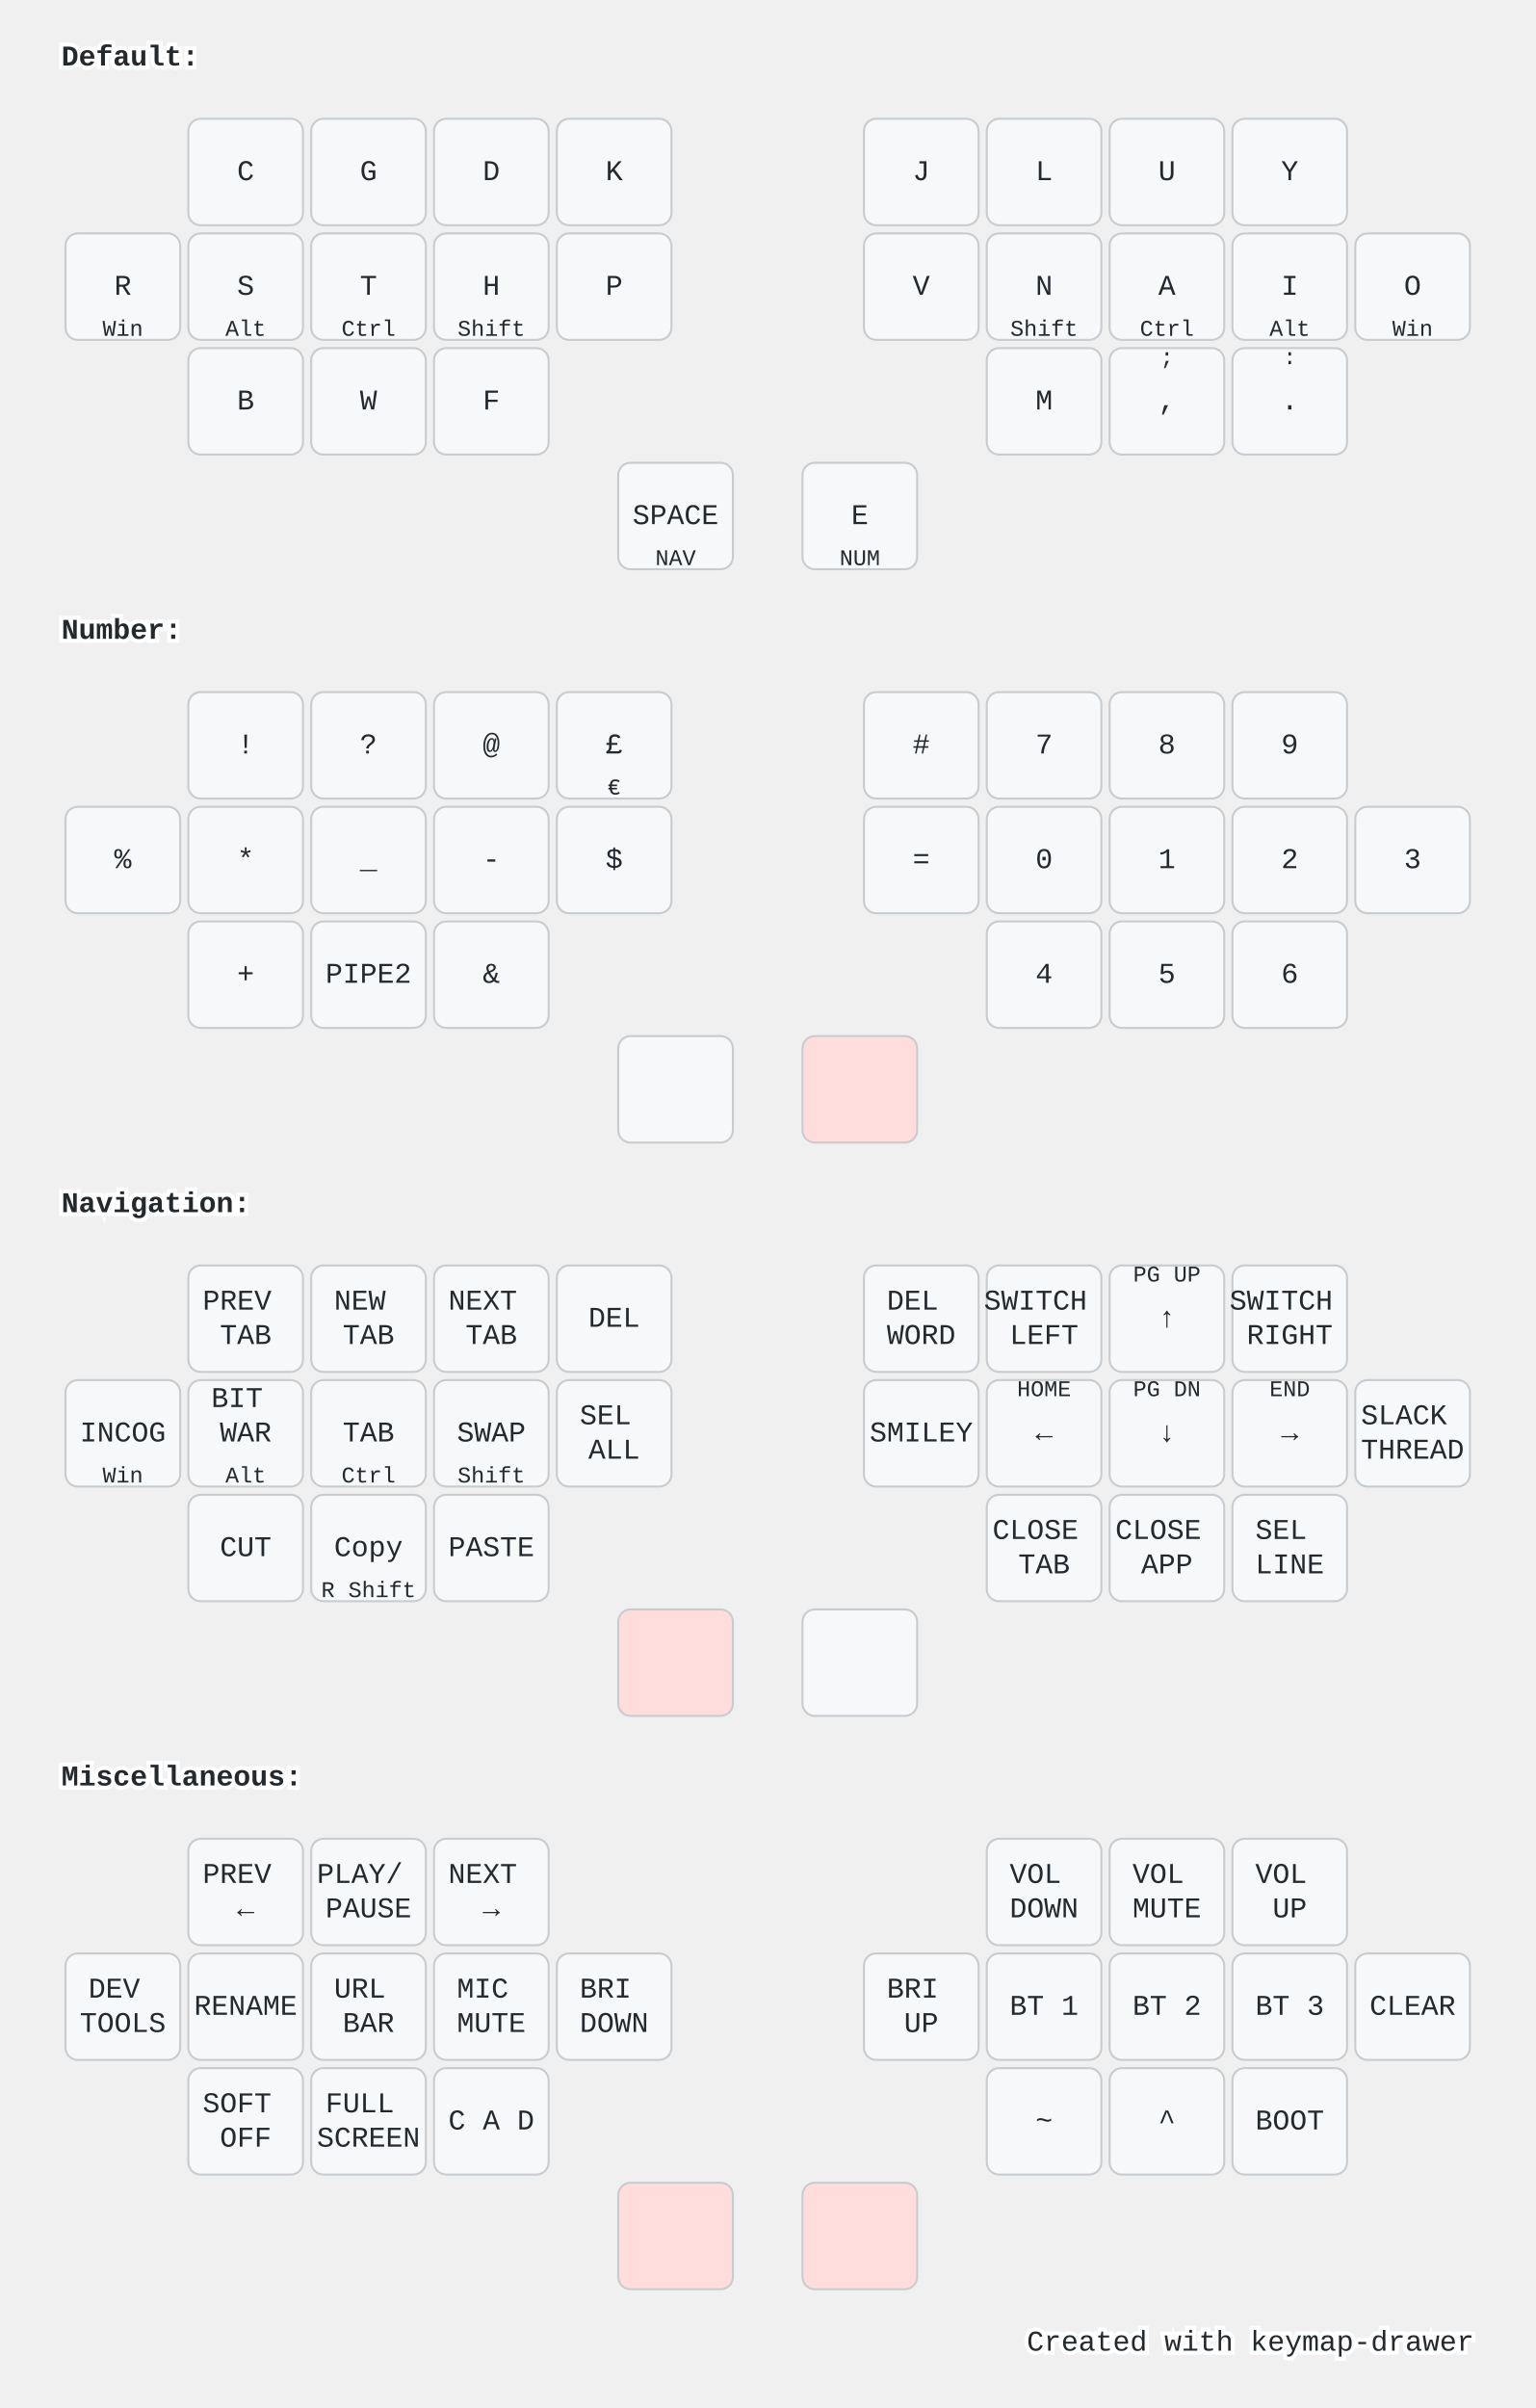
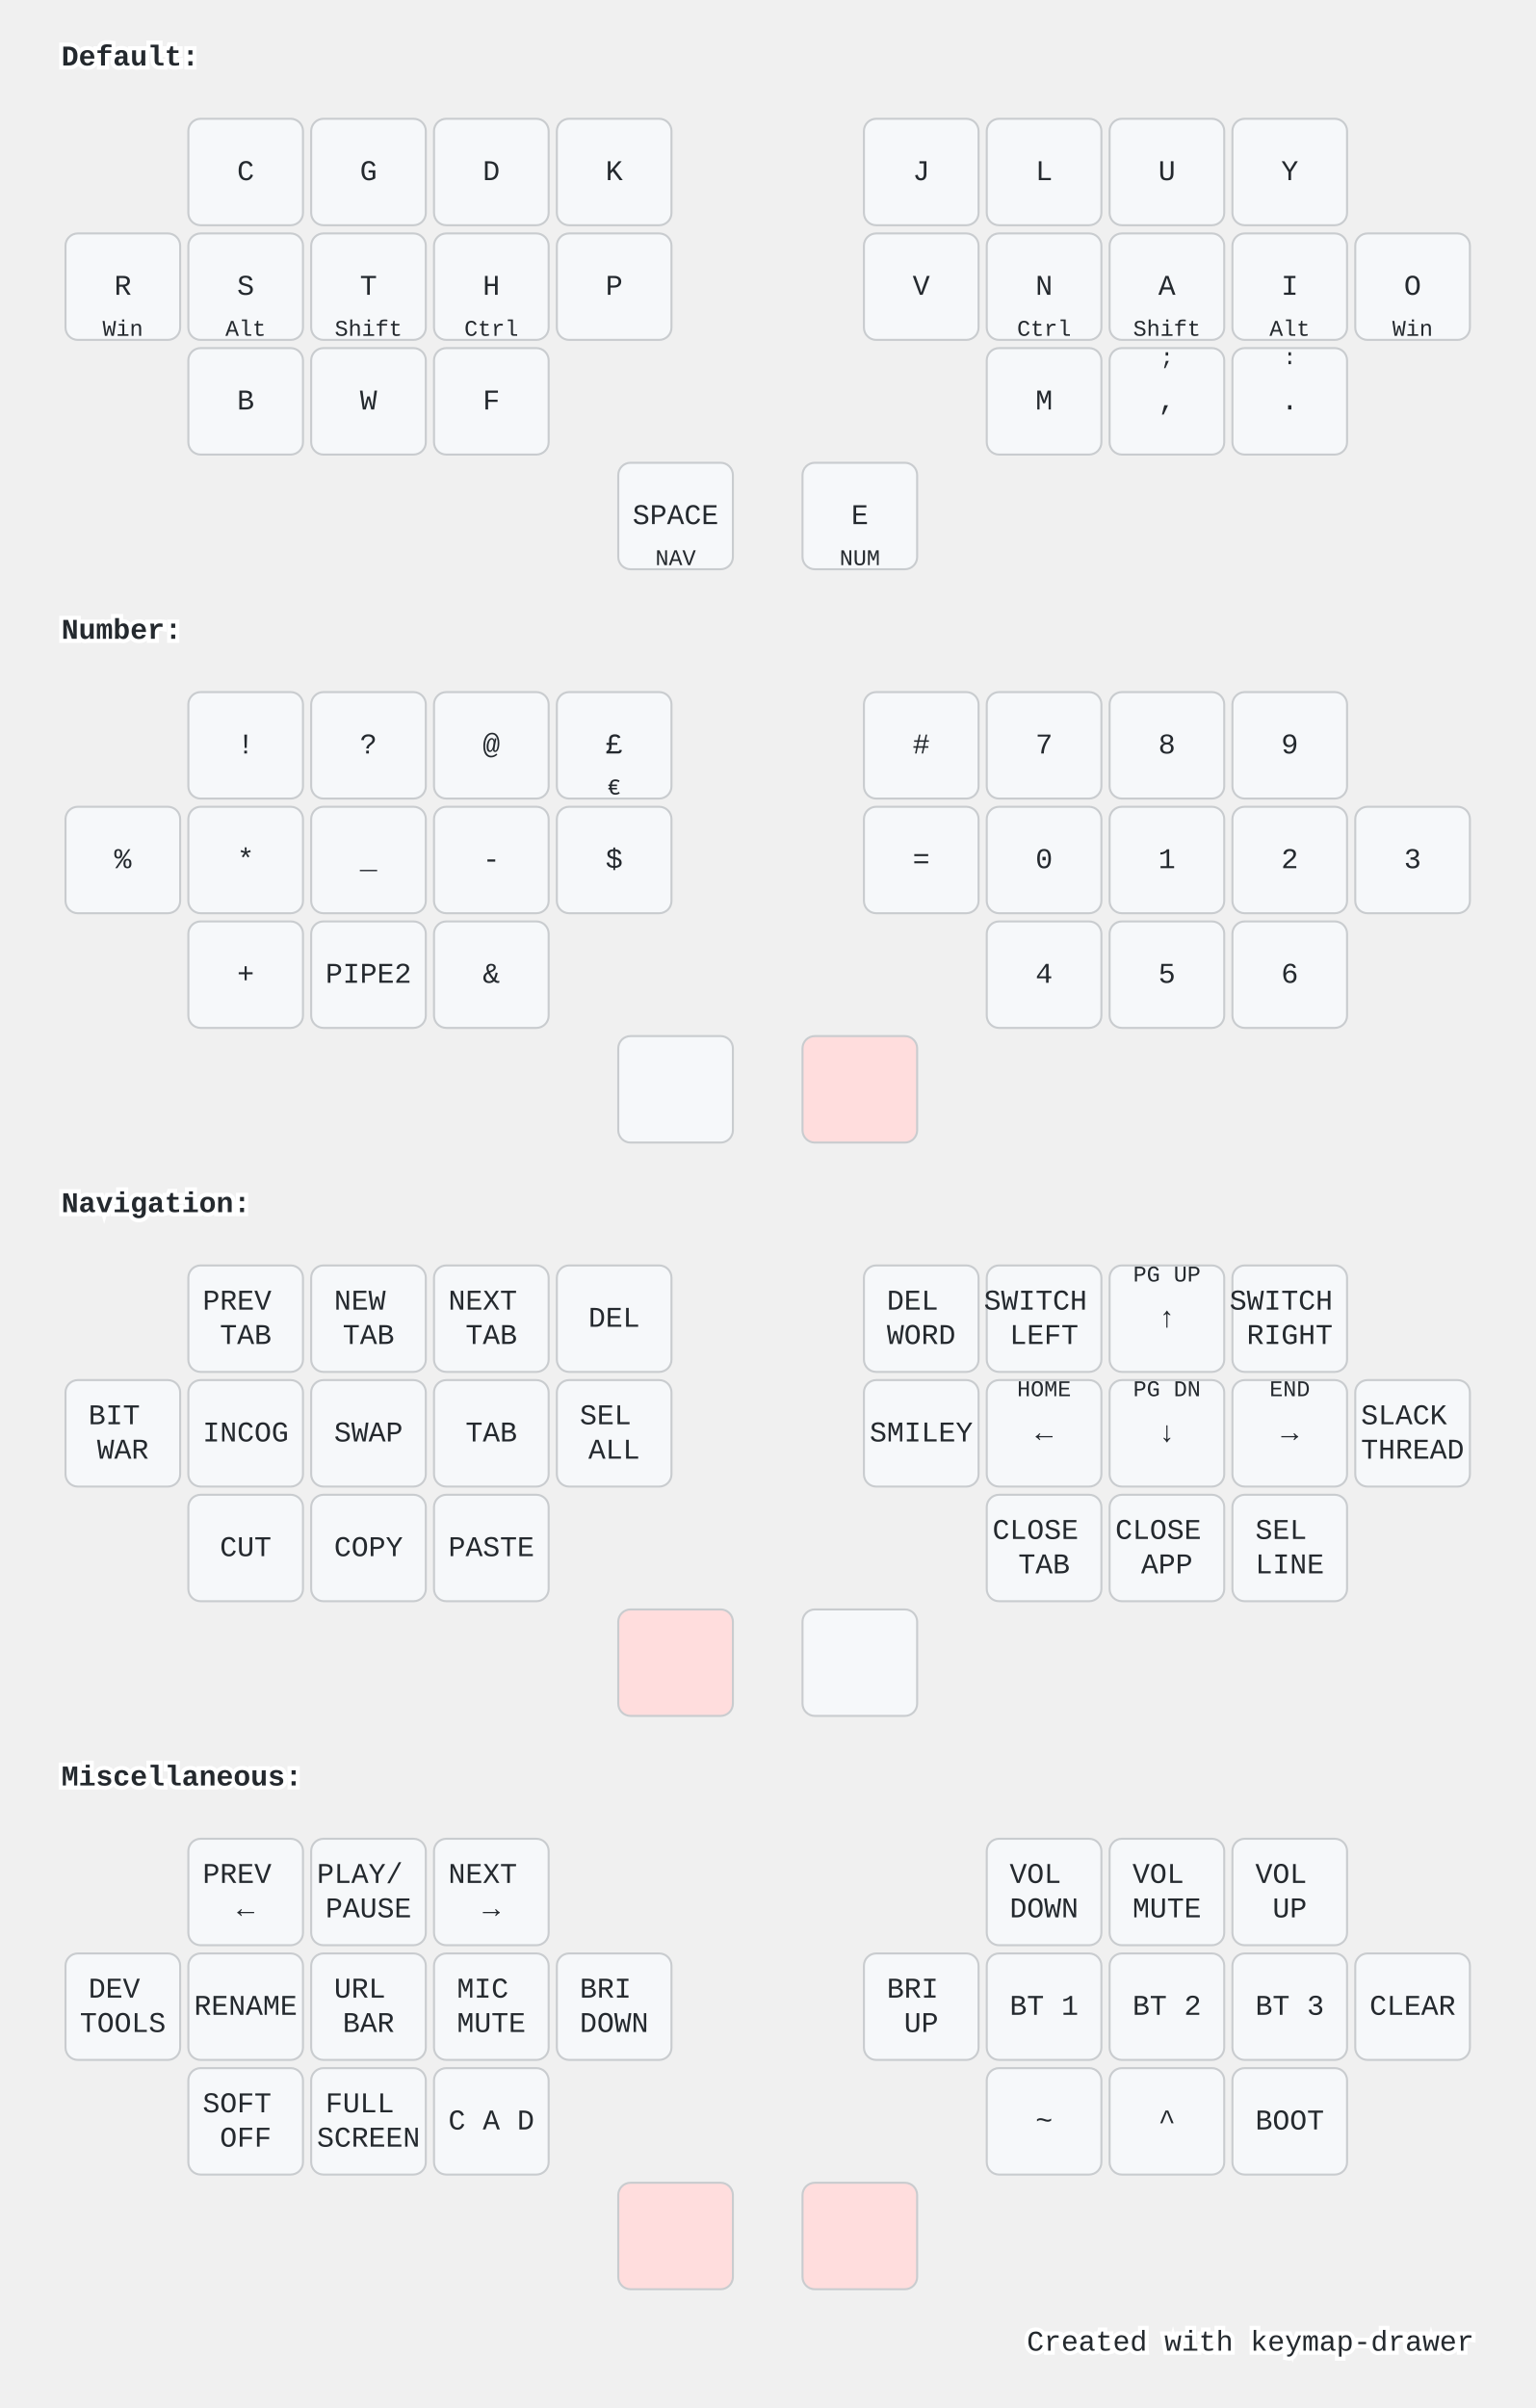
<svg xmlns="http://www.w3.org/2000/svg" width="750" height="1176" viewBox="0 0 750 1176" class="keymap">
  <style>/* inherit to force styles through use tags */
svg path {
    fill: inherit;
}

/* font and background color specifications */
svg.keymap {
    font-family: SFMono-Regular,Consolas,Liberation Mono,Menlo,monospace;
    font-size: 14px;
    font-kerning: normal;
    text-rendering: optimizeLegibility;
    fill: #24292e;
}

/* default key styling */
rect.key {
    fill: #f6f8fa;
}

rect.key, rect.combo {
    stroke: #c9cccf;
    stroke-width: 1;
}

/* default key side styling, only used is draw_key_sides is set */
rect.side {
    filter: brightness(90%);
}

/* color accent for combo boxes */
rect.combo, rect.combo-separate {
    fill: #cdf;
}

/* color accent for held keys */
rect.held, rect.combo.held {
    fill: #fdd;
}

/* color accent for ghost (optional) keys */
rect.ghost, rect.combo.ghost {
    stroke-dasharray: 4, 4;
    stroke-width: 2;
}

text {
    text-anchor: middle;
    dominant-baseline: middle;
}

/* styling for layer labels */
text.label {
    font-weight: bold;
    text-anchor: start;
    stroke: white;
    stroke-width: 4;
    paint-order: stroke;
}

/* styling for optional footer */
text.footer {
    text-anchor: end;
    dominant-baseline: auto;
    stroke: white;
    stroke-width: 4;
    paint-order: stroke;
}

/* styling for combo tap, and key hold/shifted label text */
text.combo, text.hold, text.shifted {
    font-size: 11px;
}

text.hold {
    text-anchor: middle;
    dominant-baseline: auto;
}

text.shifted {
    text-anchor: middle;
    dominant-baseline: hanging;
}

text.layer-activator {
    text-decoration: underline;
}

/* styling for hold/shifted label text in combo box */
text.combo.hold, text.combo.shifted {
    font-size: 8px;
}

/* lighter symbol for transparent keys */
text.trans {
    fill: #7b7e81;
}

/* styling for combo dendrons */
path.combo {
    stroke-width: 1;
    stroke: gray;
    fill: none;
}

/* Start Tabler Icons Cleanup */
/* cannot use height/width with glyphs */
.icon-tabler &gt; path {
    fill: inherit;
    stroke: inherit;
    stroke-width: 2;
}
/* hide tabler's default box */
.icon-tabler &gt; path[stroke="none"][fill="none"] {
    visibility: hidden;
}
/* End Tabler Icons Cleanup */

.ghost {
  display: none !important;
}</style>
  <g transform="translate(30, 0)" class="layer-Default">
    <text x="0" y="28" class="label" id="Default">Default:</text>
    <g transform="translate(0, 56)">
      <g transform="translate(30, 28)" class="key ghost keypos-0">
        <rect rx="6" ry="6" x="-28" y="-26" width="56" height="52" class="key ghost" />
      </g>
      <g transform="translate(90, 28)" class="key keypos-1">
        <rect rx="6" ry="6" x="-28" y="-26" width="56" height="52" class="key" />
        <text x="0" y="0" class="key tap">C</text>
      </g>
      <g transform="translate(150, 28)" class="key keypos-2">
        <rect rx="6" ry="6" x="-28" y="-26" width="56" height="52" class="key" />
        <text x="0" y="0" class="key tap">G</text>
      </g>
      <g transform="translate(210, 28)" class="key keypos-3">
        <rect rx="6" ry="6" x="-28" y="-26" width="56" height="52" class="key" />
        <text x="0" y="0" class="key tap">D</text>
      </g>
      <g transform="translate(270, 28)" class="key keypos-4">
        <rect rx="6" ry="6" x="-28" y="-26" width="56" height="52" class="key" />
        <text x="0" y="0" class="key tap">K</text>
      </g>
      <g transform="translate(420, 28)" class="key keypos-5">
        <rect rx="6" ry="6" x="-28" y="-26" width="56" height="52" class="key" />
        <text x="0" y="0" class="key tap">J</text>
      </g>
      <g transform="translate(480, 28)" class="key keypos-6">
        <rect rx="6" ry="6" x="-28" y="-26" width="56" height="52" class="key" />
        <text x="0" y="0" class="key tap">L</text>
      </g>
      <g transform="translate(540, 28)" class="key keypos-7">
        <rect rx="6" ry="6" x="-28" y="-26" width="56" height="52" class="key" />
        <text x="0" y="0" class="key tap">U</text>
      </g>
      <g transform="translate(600, 28)" class="key keypos-8">
        <rect rx="6" ry="6" x="-28" y="-26" width="56" height="52" class="key" />
        <text x="0" y="0" class="key tap">Y</text>
      </g>
      <g transform="translate(660, 28)" class="key ghost keypos-9">
        <rect rx="6" ry="6" x="-28" y="-26" width="56" height="52" class="key ghost" />
      </g>
      <g transform="translate(30, 84)" class="key keypos-10">
        <rect rx="6" ry="6" x="-28" y="-26" width="56" height="52" class="key" />
        <text x="0" y="0" class="key tap">R</text>
        <text x="0" y="24" class="key hold">Win</text>
      </g>
      <g transform="translate(90, 84)" class="key keypos-11">
        <rect rx="6" ry="6" x="-28" y="-26" width="56" height="52" class="key" />
        <text x="0" y="0" class="key tap">S</text>
        <text x="0" y="24" class="key hold">Alt</text>
      </g>
      <g transform="translate(150, 84)" class="key keypos-12">
        <rect rx="6" ry="6" x="-28" y="-26" width="56" height="52" class="key" />
        <text x="0" y="0" class="key tap">T</text>
+         <text x="0" y="24" class="key hold">Shift</text>
+       </g>
+       <g transform="translate(210, 84)" class="key keypos-13">
+         <rect rx="6" ry="6" x="-28" y="-26" width="56" height="52" class="key" />
+         <text x="0" y="0" class="key tap">H</text>
        <text x="0" y="24" class="key hold">Ctrl</text>
      </g>
-       <g transform="translate(210, 84)" class="key keypos-13">
-         <rect rx="6" ry="6" x="-28" y="-26" width="56" height="52" class="key" />
-         <text x="0" y="0" class="key tap">H</text>
+       <g transform="translate(270, 84)" class="key keypos-14">
+         <rect rx="6" ry="6" x="-28" y="-26" width="56" height="52" class="key" />
+         <text x="0" y="0" class="key tap">P</text>
+       </g>
+       <g transform="translate(420, 84)" class="key keypos-15">
+         <rect rx="6" ry="6" x="-28" y="-26" width="56" height="52" class="key" />
+         <text x="0" y="0" class="key tap">V</text>
+       </g>
+       <g transform="translate(480, 84)" class="key keypos-16">
+         <rect rx="6" ry="6" x="-28" y="-26" width="56" height="52" class="key" />
+         <text x="0" y="0" class="key tap">N</text>
+         <text x="0" y="24" class="key hold">Ctrl</text>
+       </g>
+       <g transform="translate(540, 84)" class="key keypos-17">
+         <rect rx="6" ry="6" x="-28" y="-26" width="56" height="52" class="key" />
+         <text x="0" y="0" class="key tap">A</text>
        <text x="0" y="24" class="key hold">Shift</text>
-       </g>
-       <g transform="translate(270, 84)" class="key keypos-14">
-         <rect rx="6" ry="6" x="-28" y="-26" width="56" height="52" class="key" />
-         <text x="0" y="0" class="key tap">P</text>
-       </g>
-       <g transform="translate(420, 84)" class="key keypos-15">
-         <rect rx="6" ry="6" x="-28" y="-26" width="56" height="52" class="key" />
-         <text x="0" y="0" class="key tap">V</text>
-       </g>
-       <g transform="translate(480, 84)" class="key keypos-16">
-         <rect rx="6" ry="6" x="-28" y="-26" width="56" height="52" class="key" />
-         <text x="0" y="0" class="key tap">N</text>
-         <text x="0" y="24" class="key hold">Shift</text>
-       </g>
-       <g transform="translate(540, 84)" class="key keypos-17">
-         <rect rx="6" ry="6" x="-28" y="-26" width="56" height="52" class="key" />
-         <text x="0" y="0" class="key tap">A</text>
-         <text x="0" y="24" class="key hold">Ctrl</text>
      </g>
      <g transform="translate(600, 84)" class="key keypos-18">
        <rect rx="6" ry="6" x="-28" y="-26" width="56" height="52" class="key" />
        <text x="0" y="0" class="key tap">I</text>
        <text x="0" y="24" class="key hold">Alt</text>
      </g>
      <g transform="translate(660, 84)" class="key keypos-19">
        <rect rx="6" ry="6" x="-28" y="-26" width="56" height="52" class="key" />
        <text x="0" y="0" class="key tap">O</text>
        <text x="0" y="24" class="key hold">Win</text>
      </g>
      <g transform="translate(90, 140)" class="key keypos-20">
        <rect rx="6" ry="6" x="-28" y="-26" width="56" height="52" class="key" />
        <text x="0" y="0" class="key tap">B</text>
      </g>
      <g transform="translate(150, 140)" class="key keypos-21">
        <rect rx="6" ry="6" x="-28" y="-26" width="56" height="52" class="key" />
        <text x="0" y="0" class="key tap">W</text>
      </g>
      <g transform="translate(210, 140)" class="key keypos-22">
        <rect rx="6" ry="6" x="-28" y="-26" width="56" height="52" class="key" />
        <text x="0" y="0" class="key tap">F</text>
      </g>
      <g transform="translate(480, 140)" class="key keypos-23">
        <rect rx="6" ry="6" x="-28" y="-26" width="56" height="52" class="key" />
        <text x="0" y="0" class="key tap">M</text>
      </g>
      <g transform="translate(540, 140)" class="key keypos-24">
        <rect rx="6" ry="6" x="-28" y="-26" width="56" height="52" class="key" />
        <text x="0" y="0" class="key tap">,</text>
        <text x="0" y="-24" class="key shifted">;</text>
      </g>
      <g transform="translate(600, 140)" class="key keypos-25">
        <rect rx="6" ry="6" x="-28" y="-26" width="56" height="52" class="key" />
        <text x="0" y="0" class="key tap">.</text>
        <text x="0" y="-24" class="key shifted">:</text>
      </g>
      <g transform="translate(240, 196)" class="key ghost keypos-26">
        <rect rx="6" ry="6" x="-28" y="-26" width="56" height="52" class="key ghost" />
      </g>
      <g transform="translate(300, 196)" class="key keypos-27">
        <rect rx="6" ry="6" x="-28" y="-26" width="56" height="52" class="key" />
        <text x="0" y="0" class="key tap">SPACE</text>
        <text x="0" y="24" class="key hold">NAV</text>
      </g>
      <g transform="translate(390, 196)" class="key keypos-28">
        <rect rx="6" ry="6" x="-28" y="-26" width="56" height="52" class="key" />
        <text x="0" y="0" class="key tap">E</text>
        <text x="0" y="24" class="key hold">NUM</text>
      </g>
      <g transform="translate(450, 196)" class="key ghost keypos-29">
        <rect rx="6" ry="6" x="-28" y="-26" width="56" height="52" class="key ghost" />
      </g>
    </g>
  </g>
  <g transform="translate(30, 280)" class="layer-Number">
    <text x="0" y="28" class="label" id="Number">Number:</text>
    <g transform="translate(0, 56)">
      <g transform="translate(30, 28)" class="key ghost keypos-0">
        <rect rx="6" ry="6" x="-28" y="-26" width="56" height="52" class="key ghost" />
      </g>
      <g transform="translate(90, 28)" class="key keypos-1">
        <rect rx="6" ry="6" x="-28" y="-26" width="56" height="52" class="key" />
        <text x="0" y="0" class="key tap">!</text>
      </g>
      <g transform="translate(150, 28)" class="key keypos-2">
        <rect rx="6" ry="6" x="-28" y="-26" width="56" height="52" class="key" />
        <text x="0" y="0" class="key tap">?</text>
      </g>
      <g transform="translate(210, 28)" class="key keypos-3">
        <rect rx="6" ry="6" x="-28" y="-26" width="56" height="52" class="key" />
        <text x="0" y="0" class="key tap">@</text>
      </g>
      <g transform="translate(270, 28)" class="key keypos-4">
        <rect rx="6" ry="6" x="-28" y="-26" width="56" height="52" class="key" />
        <text x="0" y="0" class="key tap">£</text>
        <text x="0" y="24" class="key hold">€</text>
      </g>
      <g transform="translate(420, 28)" class="key keypos-5">
        <rect rx="6" ry="6" x="-28" y="-26" width="56" height="52" class="key" />
        <text x="0" y="0" class="key tap">#</text>
      </g>
      <g transform="translate(480, 28)" class="key keypos-6">
        <rect rx="6" ry="6" x="-28" y="-26" width="56" height="52" class="key" />
        <text x="0" y="0" class="key tap">7</text>
      </g>
      <g transform="translate(540, 28)" class="key keypos-7">
        <rect rx="6" ry="6" x="-28" y="-26" width="56" height="52" class="key" />
        <text x="0" y="0" class="key tap">8</text>
      </g>
      <g transform="translate(600, 28)" class="key keypos-8">
        <rect rx="6" ry="6" x="-28" y="-26" width="56" height="52" class="key" />
        <text x="0" y="0" class="key tap">9</text>
      </g>
      <g transform="translate(660, 28)" class="key ghost keypos-9">
        <rect rx="6" ry="6" x="-28" y="-26" width="56" height="52" class="key ghost" />
      </g>
      <g transform="translate(30, 84)" class="key keypos-10">
        <rect rx="6" ry="6" x="-28" y="-26" width="56" height="52" class="key" />
        <text x="0" y="0" class="key tap">%</text>
      </g>
      <g transform="translate(90, 84)" class="key keypos-11">
        <rect rx="6" ry="6" x="-28" y="-26" width="56" height="52" class="key" />
        <text x="0" y="0" class="key tap">*</text>
      </g>
      <g transform="translate(150, 84)" class="key keypos-12">
        <rect rx="6" ry="6" x="-28" y="-26" width="56" height="52" class="key" />
        <text x="0" y="0" class="key tap">_</text>
      </g>
      <g transform="translate(210, 84)" class="key keypos-13">
        <rect rx="6" ry="6" x="-28" y="-26" width="56" height="52" class="key" />
        <text x="0" y="0" class="key tap">-</text>
      </g>
      <g transform="translate(270, 84)" class="key keypos-14">
        <rect rx="6" ry="6" x="-28" y="-26" width="56" height="52" class="key" />
        <text x="0" y="0" class="key tap">$</text>
      </g>
      <g transform="translate(420, 84)" class="key keypos-15">
        <rect rx="6" ry="6" x="-28" y="-26" width="56" height="52" class="key" />
        <text x="0" y="0" class="key tap">=</text>
      </g>
      <g transform="translate(480, 84)" class="key keypos-16">
        <rect rx="6" ry="6" x="-28" y="-26" width="56" height="52" class="key" />
        <text x="0" y="0" class="key tap">0</text>
      </g>
      <g transform="translate(540, 84)" class="key keypos-17">
        <rect rx="6" ry="6" x="-28" y="-26" width="56" height="52" class="key" />
        <text x="0" y="0" class="key tap">1</text>
      </g>
      <g transform="translate(600, 84)" class="key keypos-18">
        <rect rx="6" ry="6" x="-28" y="-26" width="56" height="52" class="key" />
        <text x="0" y="0" class="key tap">2</text>
      </g>
      <g transform="translate(660, 84)" class="key keypos-19">
        <rect rx="6" ry="6" x="-28" y="-26" width="56" height="52" class="key" />
        <text x="0" y="0" class="key tap">3</text>
      </g>
      <g transform="translate(90, 140)" class="key keypos-20">
        <rect rx="6" ry="6" x="-28" y="-26" width="56" height="52" class="key" />
        <text x="0" y="0" class="key tap">+</text>
      </g>
      <g transform="translate(150, 140)" class="key keypos-21">
        <rect rx="6" ry="6" x="-28" y="-26" width="56" height="52" class="key" />
        <text x="0" y="0" class="key tap">PIPE2</text>
      </g>
      <g transform="translate(210, 140)" class="key keypos-22">
        <rect rx="6" ry="6" x="-28" y="-26" width="56" height="52" class="key" />
        <text x="0" y="0" class="key tap">&amp;</text>
      </g>
      <g transform="translate(480, 140)" class="key keypos-23">
        <rect rx="6" ry="6" x="-28" y="-26" width="56" height="52" class="key" />
        <text x="0" y="0" class="key tap">4</text>
      </g>
      <g transform="translate(540, 140)" class="key keypos-24">
        <rect rx="6" ry="6" x="-28" y="-26" width="56" height="52" class="key" />
        <text x="0" y="0" class="key tap">5</text>
      </g>
      <g transform="translate(600, 140)" class="key keypos-25">
        <rect rx="6" ry="6" x="-28" y="-26" width="56" height="52" class="key" />
        <text x="0" y="0" class="key tap">6</text>
      </g>
      <g transform="translate(240, 196)" class="key ghost keypos-26">
        <rect rx="6" ry="6" x="-28" y="-26" width="56" height="52" class="key ghost" />
      </g>
      <g transform="translate(300, 196)" class="key keypos-27">
        <rect rx="6" ry="6" x="-28" y="-26" width="56" height="52" class="key" />
      </g>
      <g transform="translate(390, 196)" class="key held keypos-28">
        <rect rx="6" ry="6" x="-28" y="-26" width="56" height="52" class="key held" />
      </g>
      <g transform="translate(450, 196)" class="key ghost keypos-29">
        <rect rx="6" ry="6" x="-28" y="-26" width="56" height="52" class="key ghost" />
      </g>
    </g>
  </g>
  <g transform="translate(30, 560)" class="layer-Navigation">
    <text x="0" y="28" class="label" id="Navigation">Navigation:</text>
    <g transform="translate(0, 56)">
      <g transform="translate(30, 28)" class="key ghost keypos-0">
        <rect rx="6" ry="6" x="-28" y="-26" width="56" height="52" class="key ghost" />
      </g>
      <g transform="translate(90, 28)" class="key keypos-1">
        <rect rx="6" ry="6" x="-28" y="-26" width="56" height="52" class="key" />
        <text x="0" y="0" class="key tap">
          <tspan x="0" dy="-0.6em">PREV</tspan>
          <tspan x="0" dy="1.2em">TAB</tspan>
        </text>
      </g>
      <g transform="translate(150, 28)" class="key keypos-2">
        <rect rx="6" ry="6" x="-28" y="-26" width="56" height="52" class="key" />
        <text x="0" y="0" class="key tap">
          <tspan x="0" dy="-0.6em">NEW</tspan>
          <tspan x="0" dy="1.2em">TAB</tspan>
        </text>
      </g>
      <g transform="translate(210, 28)" class="key keypos-3">
        <rect rx="6" ry="6" x="-28" y="-26" width="56" height="52" class="key" />
        <text x="0" y="0" class="key tap">
          <tspan x="0" dy="-0.6em">NEXT</tspan>
          <tspan x="0" dy="1.2em">TAB</tspan>
        </text>
      </g>
      <g transform="translate(270, 28)" class="key keypos-4">
        <rect rx="6" ry="6" x="-28" y="-26" width="56" height="52" class="key" />
        <text x="0" y="0" class="key tap">DEL</text>
      </g>
      <g transform="translate(420, 28)" class="key keypos-5">
        <rect rx="6" ry="6" x="-28" y="-26" width="56" height="52" class="key" />
        <text x="0" y="0" class="key tap">
          <tspan x="0" dy="-0.6em">DEL</tspan>
          <tspan x="0" dy="1.2em">WORD</tspan>
        </text>
      </g>
      <g transform="translate(480, 28)" class="key keypos-6">
        <rect rx="6" ry="6" x="-28" y="-26" width="56" height="52" class="key" />
        <text x="0" y="0" class="key tap">
          <tspan x="0" dy="-0.6em">SWITCH</tspan>
          <tspan x="0" dy="1.2em">LEFT</tspan>
        </text>
      </g>
      <g transform="translate(540, 28)" class="key keypos-7">
        <rect rx="6" ry="6" x="-28" y="-26" width="56" height="52" class="key" />
        <text x="0" y="0" class="key tap">↑</text>
        <text x="0" y="-24" class="key shifted">PG UP</text>
      </g>
      <g transform="translate(600, 28)" class="key keypos-8">
        <rect rx="6" ry="6" x="-28" y="-26" width="56" height="52" class="key" />
        <text x="0" y="0" class="key tap">
          <tspan x="0" dy="-0.6em">SWITCH</tspan>
          <tspan x="0" dy="1.2em">RIGHT</tspan>
        </text>
      </g>
      <g transform="translate(660, 28)" class="key ghost keypos-9">
        <rect rx="6" ry="6" x="-28" y="-26" width="56" height="52" class="key ghost" />
      </g>
      <g transform="translate(30, 84)" class="key keypos-10">
        <rect rx="6" ry="6" x="-28" y="-26" width="56" height="52" class="key" />
+         <text x="0" y="0" class="key tap">
+           <tspan x="0" dy="-0.6em">BIT</tspan>
+           <tspan x="0" dy="1.2em">WAR</tspan>
+         </text>
+       </g>
+       <g transform="translate(90, 84)" class="key keypos-11">
+         <rect rx="6" ry="6" x="-28" y="-26" width="56" height="52" class="key" />
        <text x="0" y="0" class="key tap">INCOG</text>
-         <text x="0" y="24" class="key hold">Win</text>
-       </g>
-       <g transform="translate(90, 84)" class="key keypos-11">
-         <rect rx="6" ry="6" x="-28" y="-26" width="56" height="52" class="key" />
-         <text x="0" y="0" class="key tap">
-           <tspan x="0" dy="-1.2em">BIT</tspan>
-           <tspan x="0" dy="1.2em">WAR</tspan>
-         </text>
-         <text x="0" y="24" class="key hold">Alt</text>
      </g>
      <g transform="translate(150, 84)" class="key keypos-12">
        <rect rx="6" ry="6" x="-28" y="-26" width="56" height="52" class="key" />
+         <text x="0" y="0" class="key tap">SWAP</text>
+       </g>
+       <g transform="translate(210, 84)" class="key keypos-13">
+         <rect rx="6" ry="6" x="-28" y="-26" width="56" height="52" class="key" />
        <text x="0" y="0" class="key tap">TAB</text>
-         <text x="0" y="24" class="key hold">Ctrl</text>
-       </g>
-       <g transform="translate(210, 84)" class="key keypos-13">
-         <rect rx="6" ry="6" x="-28" y="-26" width="56" height="52" class="key" />
-         <text x="0" y="0" class="key tap">SWAP</text>
-         <text x="0" y="24" class="key hold">Shift</text>
      </g>
      <g transform="translate(270, 84)" class="key keypos-14">
        <rect rx="6" ry="6" x="-28" y="-26" width="56" height="52" class="key" />
        <text x="0" y="0" class="key tap">
          <tspan x="0" dy="-0.6em">SEL</tspan>
          <tspan x="0" dy="1.2em">ALL</tspan>
        </text>
      </g>
      <g transform="translate(420, 84)" class="key keypos-15">
        <rect rx="6" ry="6" x="-28" y="-26" width="56" height="52" class="key" />
        <text x="0" y="0" class="key tap">SMILEY</text>
      </g>
      <g transform="translate(480, 84)" class="key keypos-16">
        <rect rx="6" ry="6" x="-28" y="-26" width="56" height="52" class="key" />
        <text x="0" y="0" class="key tap">←</text>
        <text x="0" y="-24" class="key shifted">HOME</text>
      </g>
      <g transform="translate(540, 84)" class="key keypos-17">
        <rect rx="6" ry="6" x="-28" y="-26" width="56" height="52" class="key" />
        <text x="0" y="0" class="key tap">↓</text>
        <text x="0" y="-24" class="key shifted">PG DN</text>
      </g>
      <g transform="translate(600, 84)" class="key keypos-18">
        <rect rx="6" ry="6" x="-28" y="-26" width="56" height="52" class="key" />
        <text x="0" y="0" class="key tap">→</text>
        <text x="0" y="-24" class="key shifted">END</text>
      </g>
      <g transform="translate(660, 84)" class="key keypos-19">
        <rect rx="6" ry="6" x="-28" y="-26" width="56" height="52" class="key" />
        <text x="0" y="0" class="key tap">
          <tspan x="0" dy="-0.6em">SLACK</tspan>
          <tspan x="0" dy="1.2em">THREAD</tspan>
        </text>
      </g>
      <g transform="translate(90, 140)" class="key keypos-20">
        <rect rx="6" ry="6" x="-28" y="-26" width="56" height="52" class="key" />
        <text x="0" y="0" class="key tap">CUT</text>
      </g>
      <g transform="translate(150, 140)" class="key keypos-21">
        <rect rx="6" ry="6" x="-28" y="-26" width="56" height="52" class="key" />
-         <text x="0" y="0" class="key tap">Copy</text>
-         <text x="0" y="24" class="key hold">R Shift</text>
+         <text x="0" y="0" class="key tap">COPY</text>
      </g>
      <g transform="translate(210, 140)" class="key keypos-22">
        <rect rx="6" ry="6" x="-28" y="-26" width="56" height="52" class="key" />
        <text x="0" y="0" class="key tap">PASTE</text>
      </g>
      <g transform="translate(480, 140)" class="key keypos-23">
        <rect rx="6" ry="6" x="-28" y="-26" width="56" height="52" class="key" />
        <text x="0" y="0" class="key tap">
          <tspan x="0" dy="-0.6em">CLOSE</tspan>
          <tspan x="0" dy="1.2em">TAB</tspan>
        </text>
      </g>
      <g transform="translate(540, 140)" class="key keypos-24">
        <rect rx="6" ry="6" x="-28" y="-26" width="56" height="52" class="key" />
        <text x="0" y="0" class="key tap">
          <tspan x="0" dy="-0.6em">CLOSE</tspan>
          <tspan x="0" dy="1.2em">APP</tspan>
        </text>
      </g>
      <g transform="translate(600, 140)" class="key keypos-25">
        <rect rx="6" ry="6" x="-28" y="-26" width="56" height="52" class="key" />
        <text x="0" y="0" class="key tap">
          <tspan x="0" dy="-0.6em">SEL</tspan>
          <tspan x="0" dy="1.2em">LINE</tspan>
        </text>
      </g>
      <g transform="translate(240, 196)" class="key ghost keypos-26">
        <rect rx="6" ry="6" x="-28" y="-26" width="56" height="52" class="key ghost" />
      </g>
      <g transform="translate(300, 196)" class="key held keypos-27">
        <rect rx="6" ry="6" x="-28" y="-26" width="56" height="52" class="key held" />
      </g>
      <g transform="translate(390, 196)" class="key keypos-28">
        <rect rx="6" ry="6" x="-28" y="-26" width="56" height="52" class="key" />
      </g>
      <g transform="translate(450, 196)" class="key ghost keypos-29">
        <rect rx="6" ry="6" x="-28" y="-26" width="56" height="52" class="key ghost" />
      </g>
    </g>
  </g>
  <g transform="translate(30, 840)" class="layer-Miscellaneous">
    <text x="0" y="28" class="label" id="Miscellaneous">Miscellaneous:</text>
    <g transform="translate(0, 56)">
      <g transform="translate(30, 28)" class="key ghost keypos-0">
        <rect rx="6" ry="6" x="-28" y="-26" width="56" height="52" class="key ghost" />
      </g>
      <g transform="translate(90, 28)" class="key keypos-1">
        <rect rx="6" ry="6" x="-28" y="-26" width="56" height="52" class="key" />
        <text x="0" y="0" class="key tap">
          <tspan x="0" dy="-0.6em">PREV</tspan>
          <tspan x="0" dy="1.2em">←</tspan>
        </text>
      </g>
      <g transform="translate(150, 28)" class="key keypos-2">
        <rect rx="6" ry="6" x="-28" y="-26" width="56" height="52" class="key" />
        <text x="0" y="0" class="key tap">
          <tspan x="0" dy="-0.6em">PLAY/</tspan>
          <tspan x="0" dy="1.2em">PAUSE</tspan>
        </text>
      </g>
      <g transform="translate(210, 28)" class="key keypos-3">
        <rect rx="6" ry="6" x="-28" y="-26" width="56" height="52" class="key" />
        <text x="0" y="0" class="key tap">
          <tspan x="0" dy="-0.6em">NEXT</tspan>
          <tspan x="0" dy="1.2em">→</tspan>
        </text>
      </g>
      <g transform="translate(270, 28)" class="key ghost keypos-4">
        <rect rx="6" ry="6" x="-28" y="-26" width="56" height="52" class="key ghost" />
      </g>
      <g transform="translate(420, 28)" class="key ghost keypos-5">
        <rect rx="6" ry="6" x="-28" y="-26" width="56" height="52" class="key ghost" />
      </g>
      <g transform="translate(480, 28)" class="key keypos-6">
        <rect rx="6" ry="6" x="-28" y="-26" width="56" height="52" class="key" />
        <text x="0" y="0" class="key tap">
          <tspan x="0" dy="-0.6em">VOL</tspan>
          <tspan x="0" dy="1.2em">DOWN</tspan>
        </text>
      </g>
      <g transform="translate(540, 28)" class="key keypos-7">
        <rect rx="6" ry="6" x="-28" y="-26" width="56" height="52" class="key" />
        <text x="0" y="0" class="key tap">
          <tspan x="0" dy="-0.6em">VOL</tspan>
          <tspan x="0" dy="1.2em">MUTE</tspan>
        </text>
      </g>
      <g transform="translate(600, 28)" class="key keypos-8">
        <rect rx="6" ry="6" x="-28" y="-26" width="56" height="52" class="key" />
        <text x="0" y="0" class="key tap">
          <tspan x="0" dy="-0.6em">VOL</tspan>
          <tspan x="0" dy="1.2em">UP</tspan>
        </text>
      </g>
      <g transform="translate(660, 28)" class="key ghost keypos-9">
        <rect rx="6" ry="6" x="-28" y="-26" width="56" height="52" class="key ghost" />
      </g>
      <g transform="translate(30, 84)" class="key keypos-10">
        <rect rx="6" ry="6" x="-28" y="-26" width="56" height="52" class="key" />
        <text x="0" y="0" class="key tap">
          <tspan x="0" dy="-0.6em">DEV</tspan>
          <tspan x="0" dy="1.2em">TOOLS</tspan>
        </text>
      </g>
      <g transform="translate(90, 84)" class="key keypos-11">
        <rect rx="6" ry="6" x="-28" y="-26" width="56" height="52" class="key" />
        <text x="0" y="0" class="key tap">RENAME</text>
      </g>
      <g transform="translate(150, 84)" class="key keypos-12">
        <rect rx="6" ry="6" x="-28" y="-26" width="56" height="52" class="key" />
        <text x="0" y="0" class="key tap">
          <tspan x="0" dy="-0.6em">URL</tspan>
          <tspan x="0" dy="1.2em">BAR</tspan>
        </text>
      </g>
      <g transform="translate(210, 84)" class="key keypos-13">
        <rect rx="6" ry="6" x="-28" y="-26" width="56" height="52" class="key" />
        <text x="0" y="0" class="key tap">
          <tspan x="0" dy="-0.6em">MIC</tspan>
          <tspan x="0" dy="1.2em">MUTE</tspan>
        </text>
      </g>
      <g transform="translate(270, 84)" class="key keypos-14">
        <rect rx="6" ry="6" x="-28" y="-26" width="56" height="52" class="key" />
        <text x="0" y="0" class="key tap">
          <tspan x="0" dy="-0.6em">BRI</tspan>
          <tspan x="0" dy="1.2em">DOWN</tspan>
        </text>
      </g>
      <g transform="translate(420, 84)" class="key keypos-15">
        <rect rx="6" ry="6" x="-28" y="-26" width="56" height="52" class="key" />
        <text x="0" y="0" class="key tap">
          <tspan x="0" dy="-0.6em">BRI</tspan>
          <tspan x="0" dy="1.2em">UP</tspan>
        </text>
      </g>
      <g transform="translate(480, 84)" class="key keypos-16">
        <rect rx="6" ry="6" x="-28" y="-26" width="56" height="52" class="key" />
        <text x="0" y="0" class="key tap">BT 1</text>
      </g>
      <g transform="translate(540, 84)" class="key keypos-17">
        <rect rx="6" ry="6" x="-28" y="-26" width="56" height="52" class="key" />
        <text x="0" y="0" class="key tap">BT 2</text>
      </g>
      <g transform="translate(600, 84)" class="key keypos-18">
        <rect rx="6" ry="6" x="-28" y="-26" width="56" height="52" class="key" />
        <text x="0" y="0" class="key tap">BT 3</text>
      </g>
      <g transform="translate(660, 84)" class="key keypos-19">
        <rect rx="6" ry="6" x="-28" y="-26" width="56" height="52" class="key" />
        <text x="0" y="0" class="key tap">CLEAR</text>
      </g>
      <g transform="translate(90, 140)" class="key keypos-20">
        <rect rx="6" ry="6" x="-28" y="-26" width="56" height="52" class="key" />
        <text x="0" y="0" class="key tap">
          <tspan x="0" dy="-0.6em">SOFT</tspan>
          <tspan x="0" dy="1.2em">OFF</tspan>
        </text>
      </g>
      <g transform="translate(150, 140)" class="key keypos-21">
        <rect rx="6" ry="6" x="-28" y="-26" width="56" height="52" class="key" />
        <text x="0" y="0" class="key tap">
          <tspan x="0" dy="-0.6em">FULL</tspan>
          <tspan x="0" dy="1.2em">SCREEN</tspan>
        </text>
      </g>
      <g transform="translate(210, 140)" class="key keypos-22">
        <rect rx="6" ry="6" x="-28" y="-26" width="56" height="52" class="key" />
        <text x="0" y="0" class="key tap">C A D</text>
      </g>
      <g transform="translate(480, 140)" class="key keypos-23">
        <rect rx="6" ry="6" x="-28" y="-26" width="56" height="52" class="key" />
        <text x="0" y="0" class="key tap">~</text>
      </g>
      <g transform="translate(540, 140)" class="key keypos-24">
        <rect rx="6" ry="6" x="-28" y="-26" width="56" height="52" class="key" />
        <text x="0" y="0" class="key tap">^</text>
      </g>
      <g transform="translate(600, 140)" class="key keypos-25">
        <rect rx="6" ry="6" x="-28" y="-26" width="56" height="52" class="key" />
        <text x="0" y="0" class="key tap">BOOT</text>
      </g>
      <g transform="translate(240, 196)" class="key ghost keypos-26">
        <rect rx="6" ry="6" x="-28" y="-26" width="56" height="52" class="key ghost" />
      </g>
      <g transform="translate(300, 196)" class="key held keypos-27">
        <rect rx="6" ry="6" x="-28" y="-26" width="56" height="52" class="key held" />
      </g>
      <g transform="translate(390, 196)" class="key held keypos-28">
        <rect rx="6" ry="6" x="-28" y="-26" width="56" height="52" class="key held" />
      </g>
      <g transform="translate(450, 196)" class="key ghost keypos-29">
        <rect rx="6" ry="6" x="-28" y="-26" width="56" height="52" class="key ghost" />
      </g>
    </g>
  </g>
  <text x="720.0" y="1148.0" class="footer">Created with <a href="https://github.com/caksoylar/keymap-drawer">keymap-drawer</a>
  </text>
</svg>
